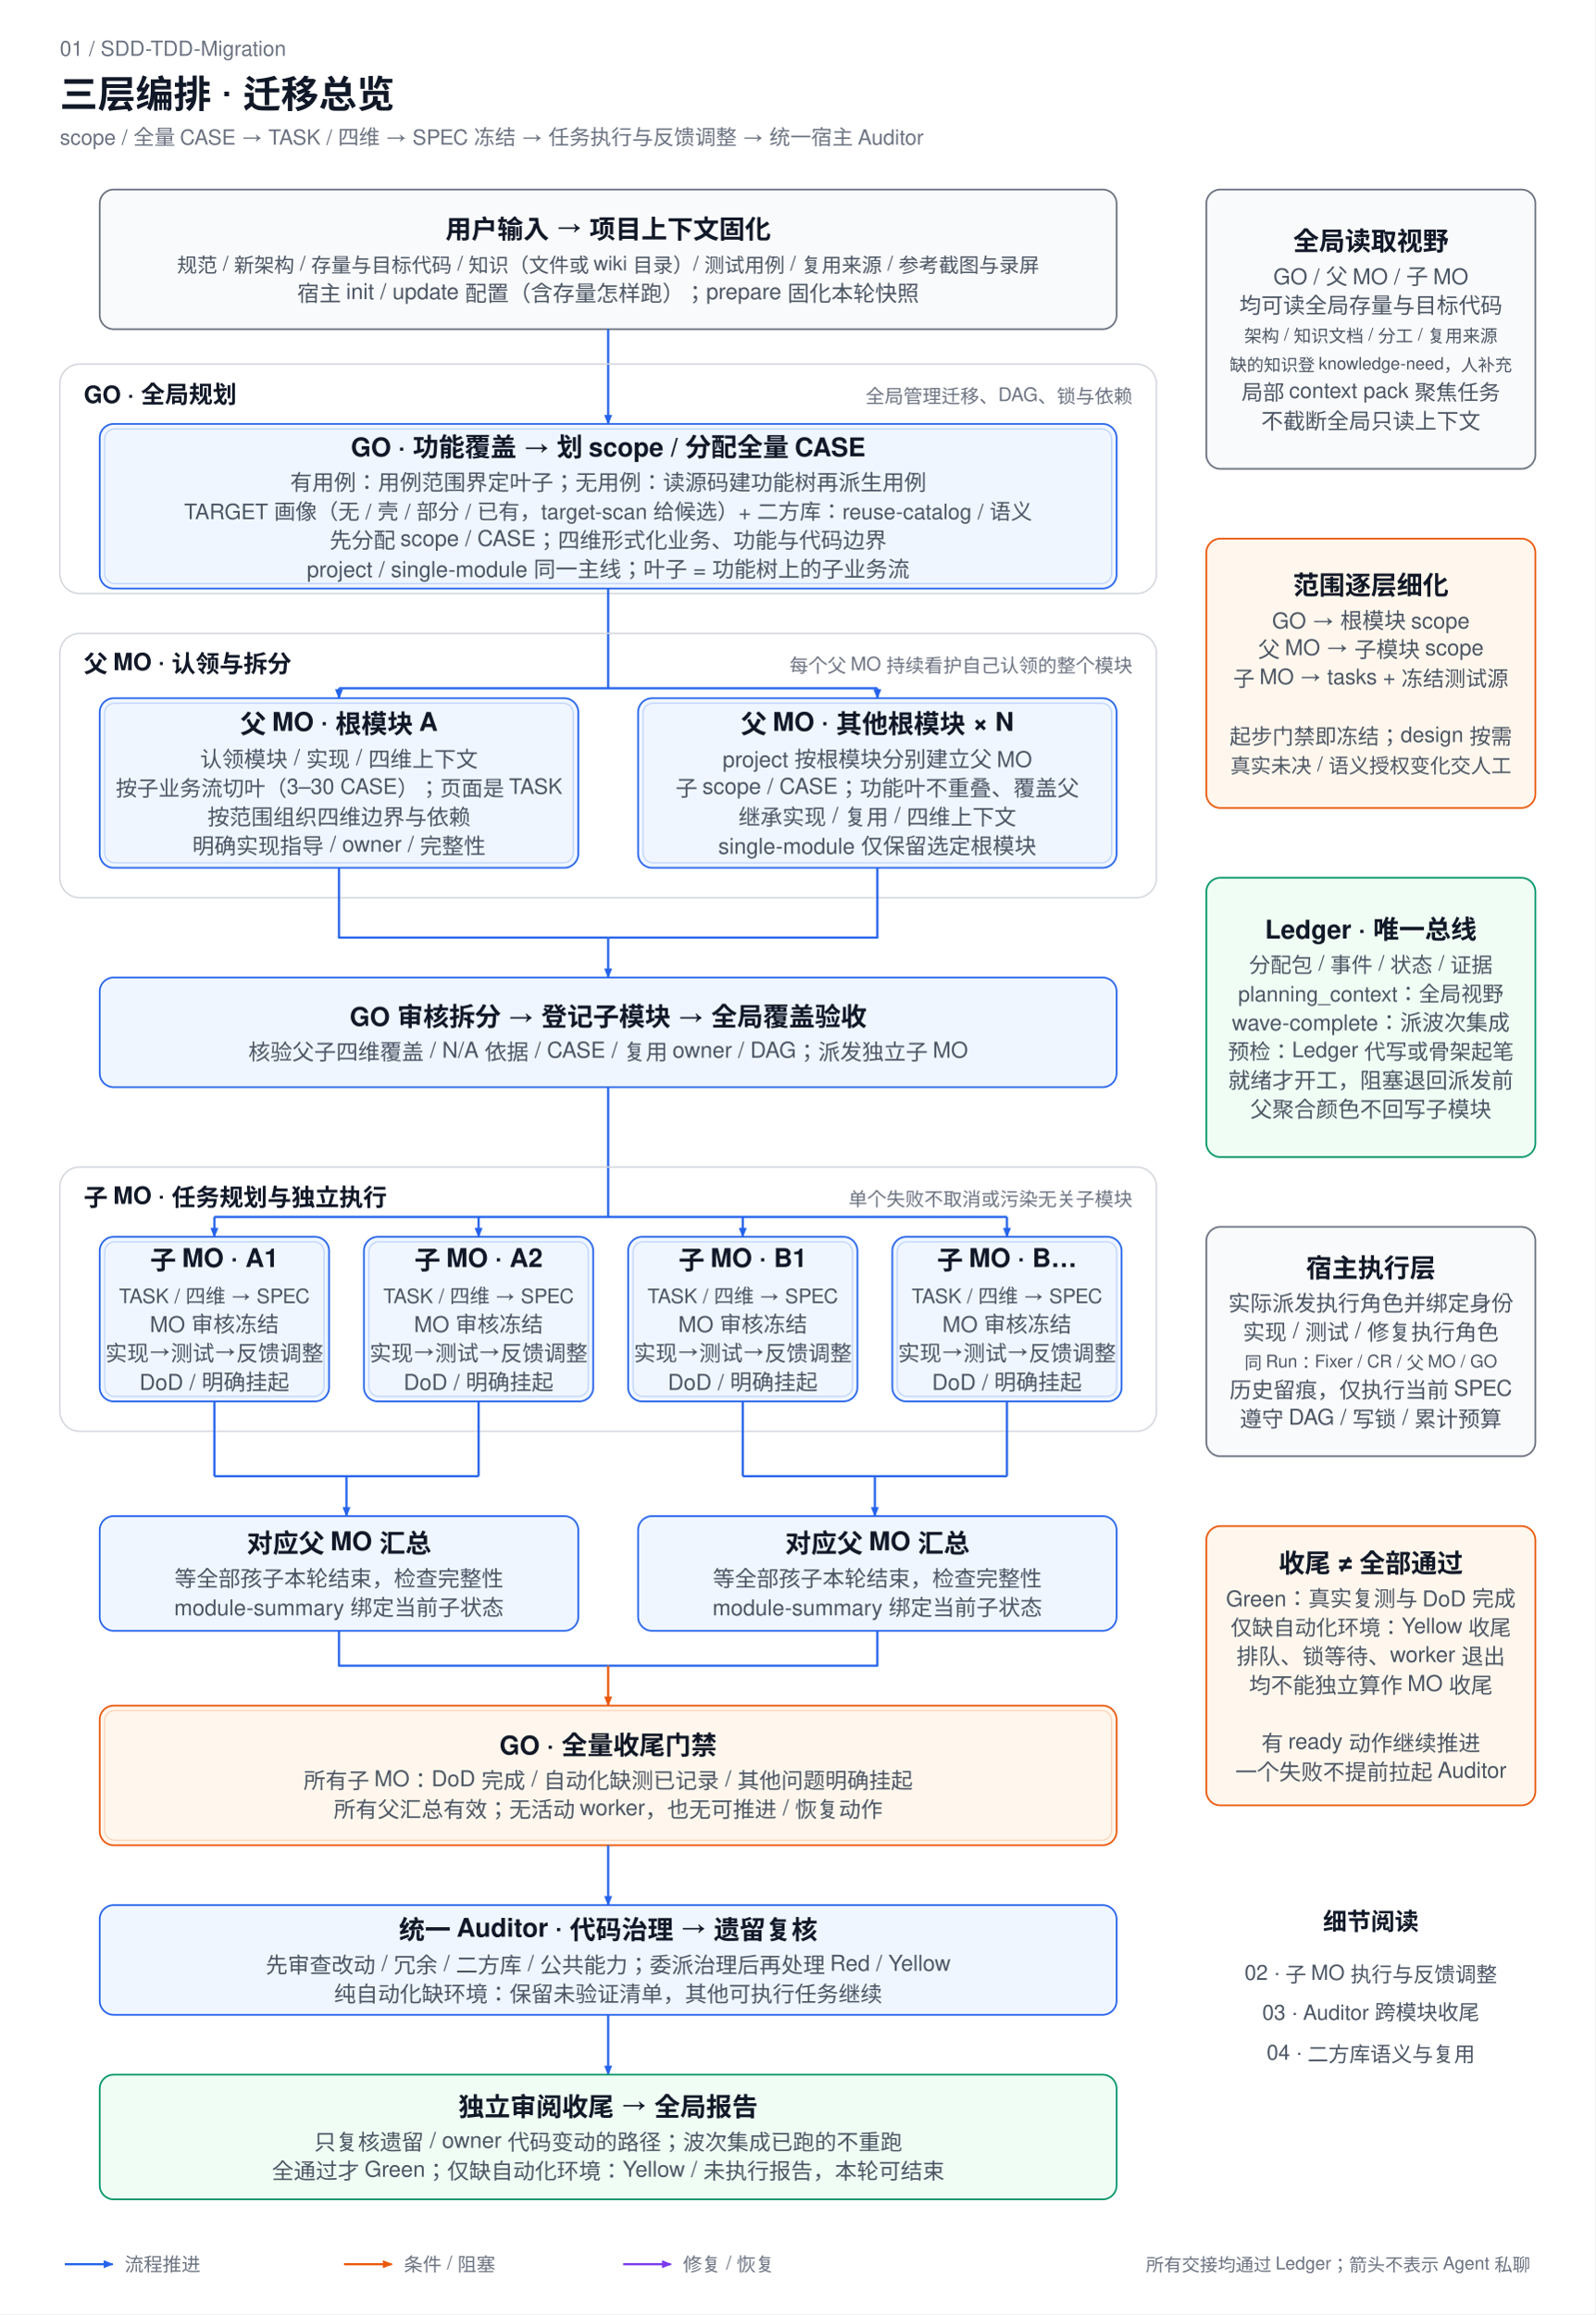
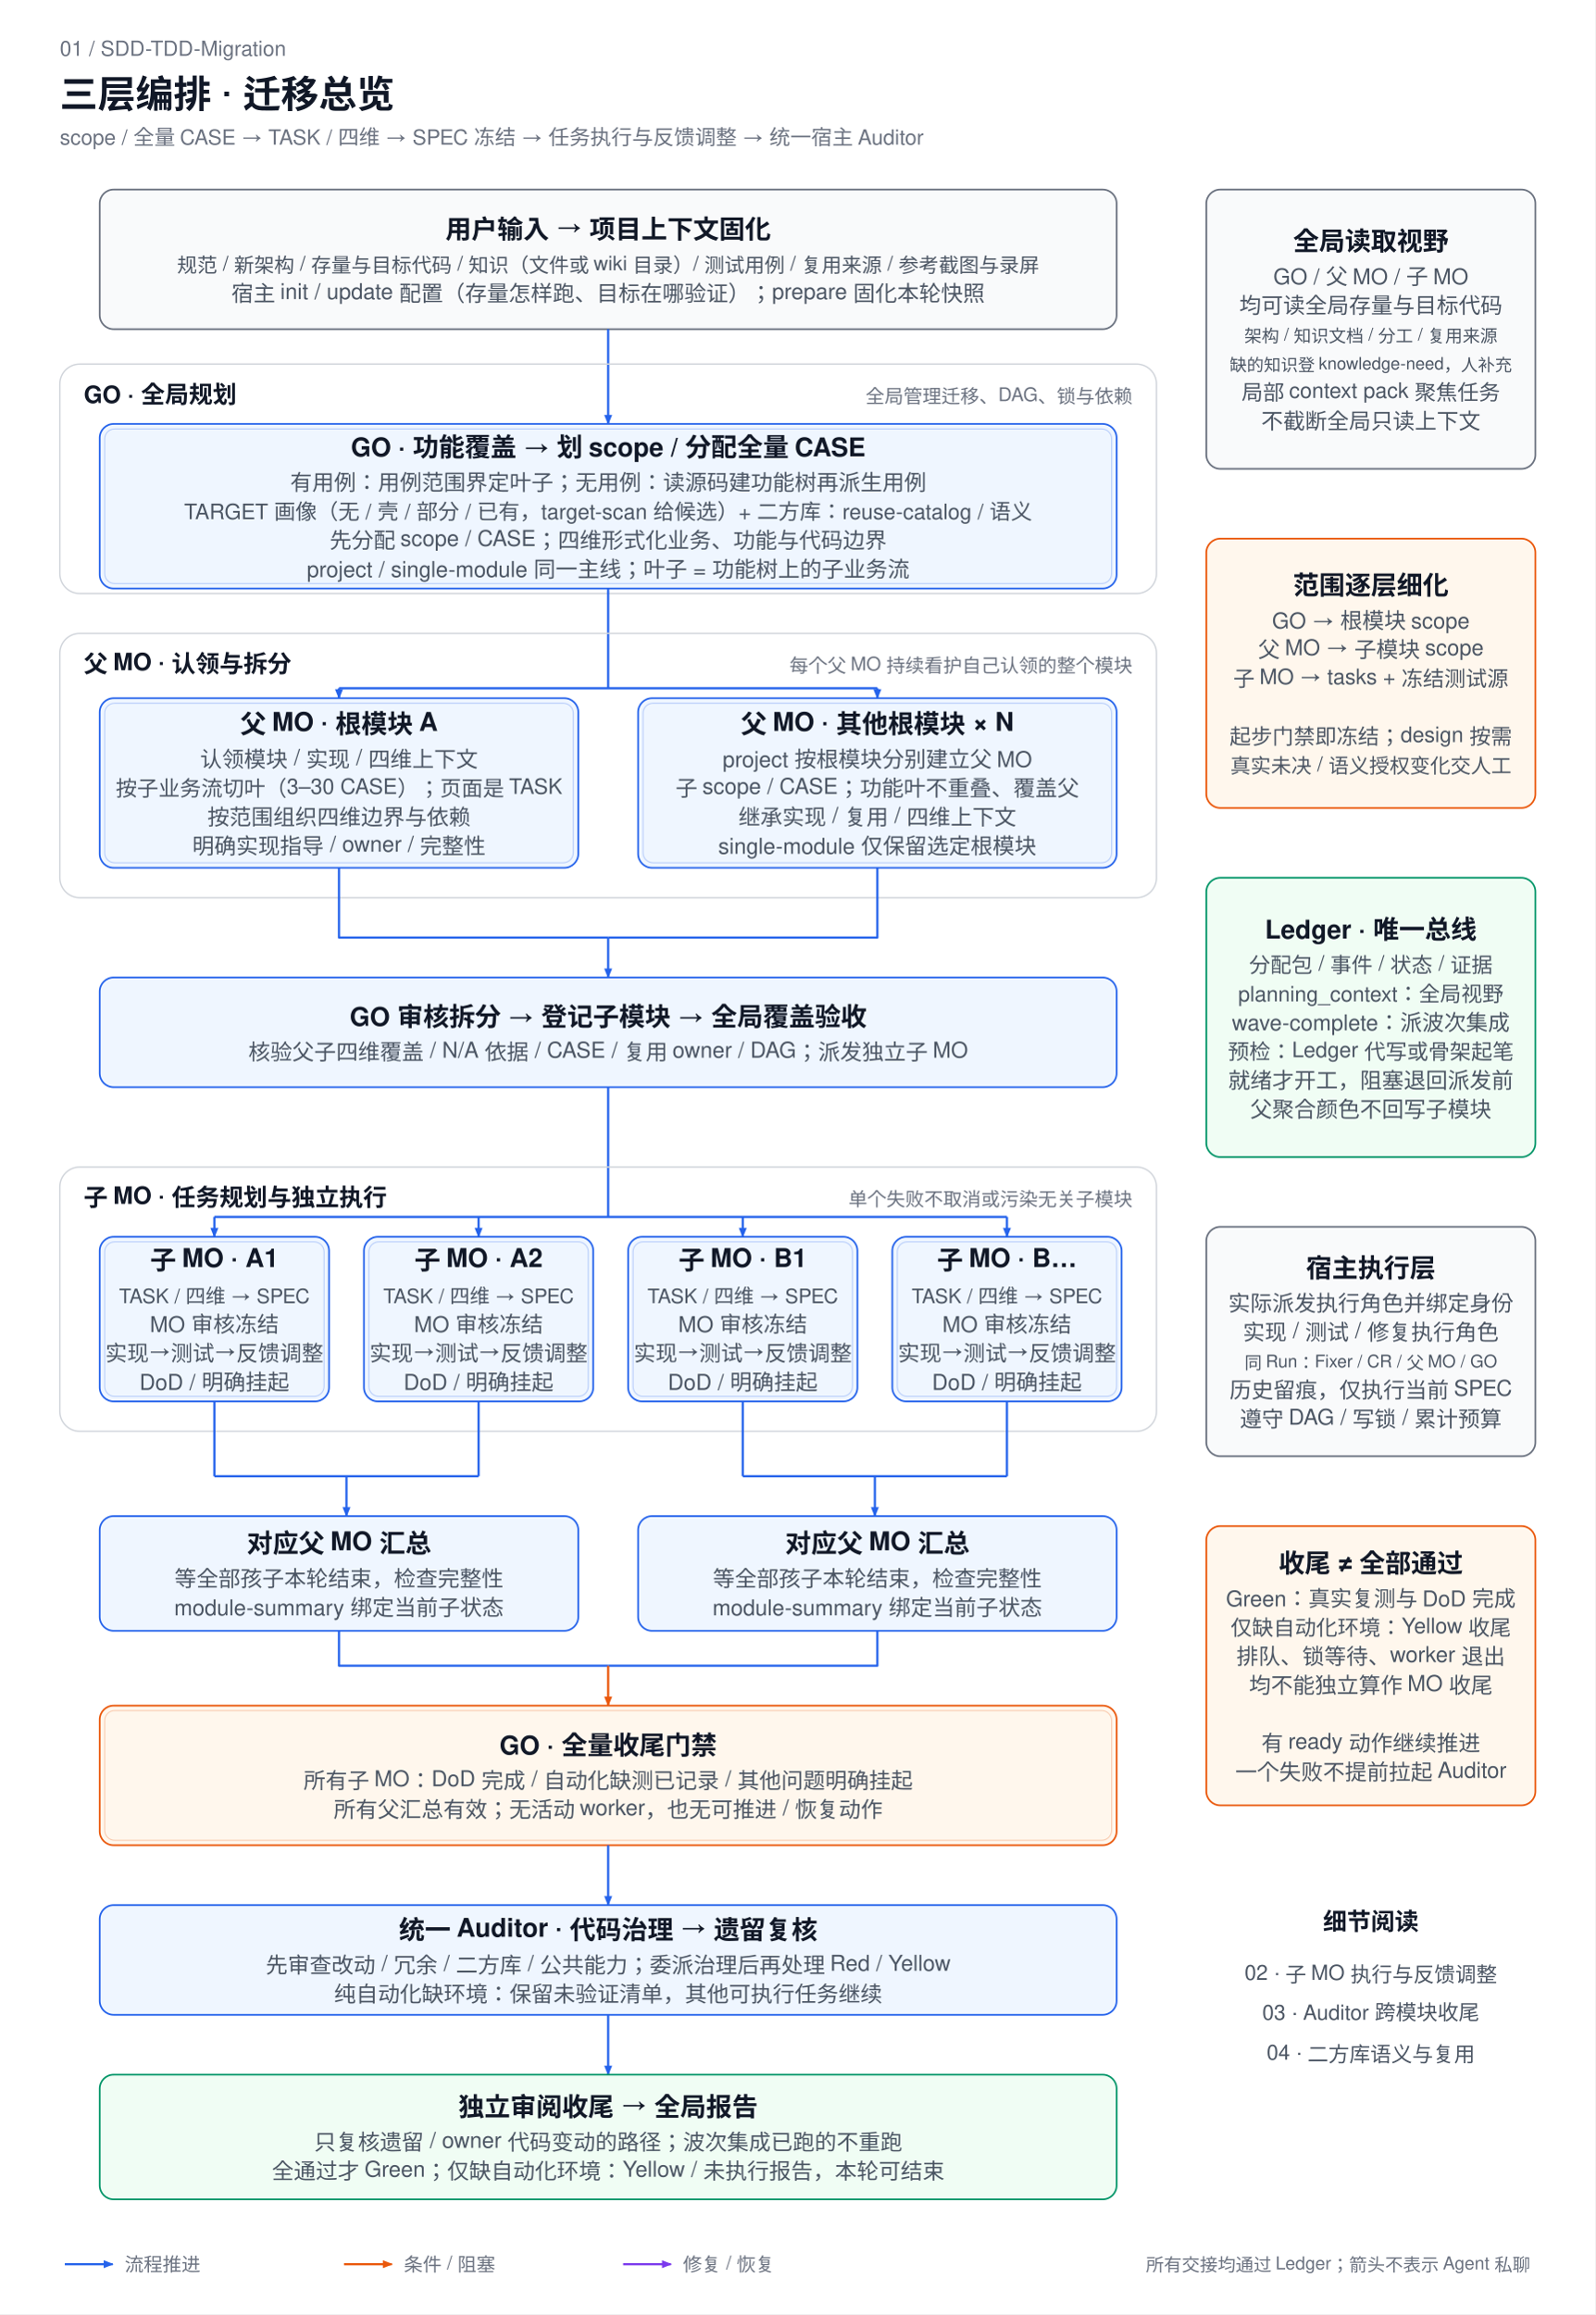
<svg xmlns="http://www.w3.org/2000/svg" width="1600" height="2320" viewBox="0 0 1600 2320" role="img" aria-labelledby="title desc">
  <style>text {font-family: "Helvetica Neue", Helvetica, Arial, "PingFang SC", "Microsoft YaHei", sans-serif;}</style>
  <defs>
    <marker id="arrow-blue" markerWidth="10" markerHeight="8" refX="9" refY="4" orient="auto" markerUnits="userSpaceOnUse">
      <path d="M0,0 L10,4 L0,8 Z" fill="#2563eb" />
    </marker>
    <marker id="arrow-orange" markerWidth="10" markerHeight="8" refX="9" refY="4" orient="auto" markerUnits="userSpaceOnUse">
      <path d="M0,0 L10,4 L0,8 Z" fill="#ea580c" />
    </marker>
    <marker id="arrow-green" markerWidth="10" markerHeight="8" refX="9" refY="4" orient="auto" markerUnits="userSpaceOnUse">
      <path d="M0,0 L10,4 L0,8 Z" fill="#059669" />
    </marker>
    <marker id="arrow-purple" markerWidth="10" markerHeight="8" refX="9" refY="4" orient="auto" markerUnits="userSpaceOnUse">
      <path d="M0,0 L10,4 L0,8 Z" fill="#7c3aed" />
    </marker>
    <marker id="arrow-gray" markerWidth="10" markerHeight="8" refX="9" refY="4" orient="auto" markerUnits="userSpaceOnUse">
      <path d="M0,0 L10,4 L0,8 Z" fill="#6b7280" />
    </marker>
  </defs>
  <rect width="1600" height="2320" fill="white" />
  <text x="60" y="56" font-size="21.00" fill="#6b7280" text-anchor="start" font-weight="400">01  /  SDD-TDD-Migration</text>
  <text x="60" y="108" font-size="38.00" fill="#111827" text-anchor="start" font-weight="700">三层编排 · 迁移总览</text>
  <text x="60" y="145" font-size="21.00" fill="#6b7280" text-anchor="start" font-weight="400">scope / 全量 CASE → TASK / 四维 → SPEC 冻结 → 任务执行与反馈调整 → 统一宿主 Auditor</text>
  <rect x="100" y="190" width="1020" height="140" rx="14" fill="#f9fafb" stroke="#6b7280" stroke-width="1.7" />
  <text x="610.0" y="239.0" font-size="26.00" fill="#111827" text-anchor="middle" font-weight="650">用户输入 → 项目上下文固化</text>
  <text x="610.0" y="273.0" font-size="20.16" fill="#4b5563" text-anchor="middle" font-weight="400">规范 / 新架构 / 存量与目标代码 / 知识（文件或 wiki 目录）/ 测试用例 / 复用来源 / 参考截图与录屏</text>
-   <text x="610.0" y="302.0" font-size="22.00" fill="#4b5563" text-anchor="middle" font-weight="400">宿主 init / update 配置（含存量怎样跑）；prepare 固化本轮快照</text>
+   <text x="610.0" y="302.0" font-size="22.00" fill="#4b5563" text-anchor="middle" font-weight="400">宿主 init / update 配置（存量怎样跑、目标在哪验证）；prepare 固化本轮快照</text>
  <path d="M610,330 L610,425" fill="none" stroke="#2563eb" stroke-width="2.2" stroke-linejoin="round" marker-end="url(#arrow-blue)" />
  <rect x="60" y="365" width="1100" height="230" rx="20" fill="none" stroke="#d1d5db" stroke-width="1.4" />
  <text x="84" y="404" font-size="24.00" fill="#111827" text-anchor="start" font-weight="650">GO  ·  全局规划</text>
  <text x="1136" y="404" font-size="19.00" fill="#6b7280" text-anchor="end" font-weight="400">全局管理迁移、DAG、锁与依赖</text>
  <rect x="100" y="425" width="1020" height="165" rx="14" fill="#eff6ff" stroke="#2563eb" stroke-width="1.7" />
  <rect x="105" y="430" width="1010" height="155" rx="10" fill="none" stroke="#2563eb" stroke-opacity="0.28" />
  <text x="610.0" y="457.5" font-size="26.00" fill="#111827" text-anchor="middle" font-weight="650">GO · 功能覆盖 → 划 scope / 分配全量 CASE</text>
  <text x="610.0" y="491.5" font-size="22.00" fill="#4b5563" text-anchor="middle" font-weight="400">有用例：用例范围界定叶子；无用例：读源码建功能树再派生用例</text>
  <text x="610.0" y="520.5" font-size="21.42" fill="#4b5563" text-anchor="middle" font-weight="400">TARGET 画像（无 / 壳 / 部分 / 已有，target-scan 给候选）+ 二方库：reuse-catalog / 语义</text>
  <text x="610.0" y="549.5" font-size="22.00" fill="#4b5563" text-anchor="middle" font-weight="400">先分配 scope / CASE；四维形式化业务、功能与代码边界</text>
  <text x="610.0" y="578.5" font-size="22.00" fill="#4b5563" text-anchor="middle" font-weight="400">project / single-module 同一主线；叶子 = 功能树上的子业务流</text>
  <path d="M610,590 L610,690" fill="none" stroke="#2563eb" stroke-width="2.2" stroke-linejoin="round" />
  <path d="M340,690 L880,690" fill="none" stroke="#2563eb" stroke-width="2.2" stroke-linejoin="round" />
  <path d="M340,690 L340,700" fill="none" stroke="#2563eb" stroke-width="2.2" stroke-linejoin="round" marker-end="url(#arrow-blue)" />
  <path d="M880,690 L880,700" fill="none" stroke="#2563eb" stroke-width="2.2" stroke-linejoin="round" marker-end="url(#arrow-blue)" />
  <rect x="60" y="635" width="1100" height="265" rx="20" fill="none" stroke="#d1d5db" stroke-width="1.4" />
  <text x="84" y="674" font-size="24.00" fill="#111827" text-anchor="start" font-weight="650">父 MO  ·  认领与拆分</text>
  <text x="1136" y="674" font-size="19.00" fill="#6b7280" text-anchor="end" font-weight="400">每个父 MO 持续看护自己认领的整个模块</text>
  <rect x="100" y="700" width="480" height="170" rx="14" fill="#eff6ff" stroke="#2563eb" stroke-width="1.7" />
  <rect x="105" y="705" width="470" height="160" rx="10" fill="none" stroke="#2563eb" stroke-opacity="0.28" />
  <text x="340.0" y="735.0" font-size="26.00" fill="#111827" text-anchor="middle" font-weight="650">父 MO · 根模块 A</text>
  <text x="340.0" y="769.0" font-size="22.00" fill="#4b5563" text-anchor="middle" font-weight="400">认领模块 / 实现 / 四维上下文</text>
  <text x="340.0" y="798.0" font-size="21.45" fill="#4b5563" text-anchor="middle" font-weight="400">按子业务流切叶（3–30 CASE）；页面是 TASK</text>
  <text x="340.0" y="827.0" font-size="22.00" fill="#4b5563" text-anchor="middle" font-weight="400">按范围组织四维边界与依赖</text>
  <text x="340.0" y="856.0" font-size="22.00" fill="#4b5563" text-anchor="middle" font-weight="400">明确实现指导 / owner / 完整性</text>
  <rect x="640" y="700" width="480" height="170" rx="14" fill="#eff6ff" stroke="#2563eb" stroke-width="1.7" />
  <rect x="645" y="705" width="470" height="160" rx="10" fill="none" stroke="#2563eb" stroke-opacity="0.28" />
  <text x="880.0" y="735.0" font-size="26.00" fill="#111827" text-anchor="middle" font-weight="650">父 MO · 其他根模块 × N</text>
  <text x="880.0" y="769.0" font-size="22.00" fill="#4b5563" text-anchor="middle" font-weight="400">project 按根模块分别建立父 MO</text>
  <text x="880.0" y="798.0" font-size="22.00" fill="#4b5563" text-anchor="middle" font-weight="400">子 scope / CASE；功能叶不重叠、覆盖父</text>
  <text x="880.0" y="827.0" font-size="22.00" fill="#4b5563" text-anchor="middle" font-weight="400">继承实现 / 复用 / 四维上下文</text>
  <text x="880.0" y="856.0" font-size="22.00" fill="#4b5563" text-anchor="middle" font-weight="400">single-module 仅保留选定根模块</text>
  <path d="M340,870 L340,940 L610,940" fill="none" stroke="#2563eb" stroke-width="2.2" stroke-linejoin="round" />
  <path d="M880,870 L880,940 L610,940" fill="none" stroke="#2563eb" stroke-width="2.2" stroke-linejoin="round" />
  <path d="M610,940 L610,980" fill="none" stroke="#2563eb" stroke-width="2.2" stroke-linejoin="round" marker-end="url(#arrow-blue)" />
  <rect x="100" y="980" width="1020" height="110" rx="14" fill="#eff6ff" stroke="#2563eb" stroke-width="1.7" />
  <text x="610.0" y="1028.5" font-size="26.00" fill="#111827" text-anchor="middle" font-weight="650">GO 审核拆分 → 登记子模块 → 全局覆盖验收</text>
  <text x="610.0" y="1062.5" font-size="22.00" fill="#4b5563" text-anchor="middle" font-weight="400">核验父子四维覆盖 / N/A 依据 / CASE / 复用 owner / DAG；派发独立子 MO</text>
  <path d="M610,1090 L610,1220" fill="none" stroke="#2563eb" stroke-width="2.2" stroke-linejoin="round" />
  <path d="M215,1220 L1010,1220" fill="none" stroke="#2563eb" stroke-width="2.2" stroke-linejoin="round" />
  <rect x="60" y="1170" width="1100" height="265" rx="20" fill="none" stroke="#d1d5db" stroke-width="1.4" />
  <text x="84" y="1209" font-size="24.00" fill="#111827" text-anchor="start" font-weight="650">子 MO  ·  任务规划与独立执行</text>
  <text x="1136" y="1209" font-size="19.00" fill="#6b7280" text-anchor="end" font-weight="400">单个失败不取消或污染无关子模块</text>
  <path d="M215,1220 L215,1240" fill="none" stroke="#2563eb" stroke-width="2.2" stroke-linejoin="round" marker-end="url(#arrow-blue)" />
  <rect x="100" y="1240" width="230" height="165" rx="14" fill="#eff6ff" stroke="#2563eb" stroke-width="1.7" />
  <rect x="105" y="1245" width="220" height="155" rx="10" fill="none" stroke="#2563eb" stroke-opacity="0.28" />
  <text x="215.0" y="1272.5" font-size="26.00" fill="#111827" text-anchor="middle" font-weight="650">子 MO · A1</text>
  <text x="215.0" y="1306.5" font-size="20.04" fill="#4b5563" text-anchor="middle" font-weight="400">TASK / 四维 → SPEC</text>
  <text x="215.0" y="1335.5" font-size="22.00" fill="#4b5563" text-anchor="middle" font-weight="400">MO 审核冻结</text>
  <text x="215.0" y="1364.5" font-size="21.88" fill="#4b5563" text-anchor="middle" font-weight="400">实现→测试→反馈调整</text>
  <text x="215.0" y="1393.5" font-size="22.00" fill="#4b5563" text-anchor="middle" font-weight="400">DoD / 明确挂起</text>
  <path d="M480,1220 L480,1240" fill="none" stroke="#2563eb" stroke-width="2.2" stroke-linejoin="round" marker-end="url(#arrow-blue)" />
  <rect x="365" y="1240" width="230" height="165" rx="14" fill="#eff6ff" stroke="#2563eb" stroke-width="1.7" />
  <rect x="370" y="1245" width="220" height="155" rx="10" fill="none" stroke="#2563eb" stroke-opacity="0.28" />
  <text x="480.0" y="1272.5" font-size="26.00" fill="#111827" text-anchor="middle" font-weight="650">子 MO · A2</text>
  <text x="480.0" y="1306.5" font-size="20.04" fill="#4b5563" text-anchor="middle" font-weight="400">TASK / 四维 → SPEC</text>
  <text x="480.0" y="1335.5" font-size="22.00" fill="#4b5563" text-anchor="middle" font-weight="400">MO 审核冻结</text>
  <text x="480.0" y="1364.5" font-size="21.88" fill="#4b5563" text-anchor="middle" font-weight="400">实现→测试→反馈调整</text>
  <text x="480.0" y="1393.5" font-size="22.00" fill="#4b5563" text-anchor="middle" font-weight="400">DoD / 明确挂起</text>
  <path d="M745,1220 L745,1240" fill="none" stroke="#2563eb" stroke-width="2.2" stroke-linejoin="round" marker-end="url(#arrow-blue)" />
  <rect x="630" y="1240" width="230" height="165" rx="14" fill="#eff6ff" stroke="#2563eb" stroke-width="1.7" />
  <rect x="635" y="1245" width="220" height="155" rx="10" fill="none" stroke="#2563eb" stroke-opacity="0.28" />
  <text x="745.0" y="1272.5" font-size="26.00" fill="#111827" text-anchor="middle" font-weight="650">子 MO · B1</text>
  <text x="745.0" y="1306.5" font-size="20.04" fill="#4b5563" text-anchor="middle" font-weight="400">TASK / 四维 → SPEC</text>
  <text x="745.0" y="1335.5" font-size="22.00" fill="#4b5563" text-anchor="middle" font-weight="400">MO 审核冻结</text>
  <text x="745.0" y="1364.5" font-size="21.88" fill="#4b5563" text-anchor="middle" font-weight="400">实现→测试→反馈调整</text>
  <text x="745.0" y="1393.5" font-size="22.00" fill="#4b5563" text-anchor="middle" font-weight="400">DoD / 明确挂起</text>
  <path d="M1010,1220 L1010,1240" fill="none" stroke="#2563eb" stroke-width="2.2" stroke-linejoin="round" marker-end="url(#arrow-blue)" />
  <rect x="895" y="1240" width="230" height="165" rx="14" fill="#eff6ff" stroke="#2563eb" stroke-width="1.7" />
  <rect x="900" y="1245" width="220" height="155" rx="10" fill="none" stroke="#2563eb" stroke-opacity="0.28" />
  <text x="1010.0" y="1272.5" font-size="26.00" fill="#111827" text-anchor="middle" font-weight="650">子 MO · B…</text>
  <text x="1010.0" y="1306.5" font-size="20.04" fill="#4b5563" text-anchor="middle" font-weight="400">TASK / 四维 → SPEC</text>
  <text x="1010.0" y="1335.5" font-size="22.00" fill="#4b5563" text-anchor="middle" font-weight="400">MO 审核冻结</text>
  <text x="1010.0" y="1364.5" font-size="21.88" fill="#4b5563" text-anchor="middle" font-weight="400">实现→测试→反馈调整</text>
  <text x="1010.0" y="1393.5" font-size="22.00" fill="#4b5563" text-anchor="middle" font-weight="400">DoD / 明确挂起</text>
  <path d="M215,1405 L215,1480" fill="none" stroke="#2563eb" stroke-width="2.2" stroke-linejoin="round" />
  <path d="M480,1405 L480,1480" fill="none" stroke="#2563eb" stroke-width="2.2" stroke-linejoin="round" />
  <path d="M215,1480 L480,1480" fill="none" stroke="#2563eb" stroke-width="2.2" stroke-linejoin="round" />
  <path d="M347.5,1480 L347.5,1520" fill="none" stroke="#2563eb" stroke-width="2.2" stroke-linejoin="round" marker-end="url(#arrow-blue)" />
  <rect x="100" y="1520" width="480" height="115" rx="14" fill="#eff6ff" stroke="#2563eb" stroke-width="1.7" />
  <text x="340.0" y="1556.5" font-size="26.00" fill="#111827" text-anchor="middle" font-weight="650">对应父 MO 汇总</text>
  <text x="340.0" y="1590.5" font-size="22.00" fill="#4b5563" text-anchor="middle" font-weight="400">等全部孩子本轮结束，检查完整性</text>
  <text x="340.0" y="1619.5" font-size="22.00" fill="#4b5563" text-anchor="middle" font-weight="400">module-summary 绑定当前子状态</text>
  <path d="M745,1405 L745,1480" fill="none" stroke="#2563eb" stroke-width="2.2" stroke-linejoin="round" />
  <path d="M1010,1405 L1010,1480" fill="none" stroke="#2563eb" stroke-width="2.2" stroke-linejoin="round" />
  <path d="M745,1480 L1010,1480" fill="none" stroke="#2563eb" stroke-width="2.2" stroke-linejoin="round" />
  <path d="M877.5,1480 L877.5,1520" fill="none" stroke="#2563eb" stroke-width="2.2" stroke-linejoin="round" marker-end="url(#arrow-blue)" />
  <rect x="640" y="1520" width="480" height="115" rx="14" fill="#eff6ff" stroke="#2563eb" stroke-width="1.7" />
  <text x="880.0" y="1556.5" font-size="26.00" fill="#111827" text-anchor="middle" font-weight="650">对应父 MO 汇总</text>
  <text x="880.0" y="1590.5" font-size="22.00" fill="#4b5563" text-anchor="middle" font-weight="400">等全部孩子本轮结束，检查完整性</text>
  <text x="880.0" y="1619.5" font-size="22.00" fill="#4b5563" text-anchor="middle" font-weight="400">module-summary 绑定当前子状态</text>
  <path d="M340,1635 L340,1670 L610,1670" fill="none" stroke="#2563eb" stroke-width="2.2" stroke-linejoin="round" />
  <path d="M880,1635 L880,1670 L610,1670" fill="none" stroke="#2563eb" stroke-width="2.2" stroke-linejoin="round" />
  <path d="M610,1670 L610,1710" fill="none" stroke="#ea580c" stroke-width="2.2" stroke-linejoin="round" marker-end="url(#arrow-orange)" />
  <rect x="100" y="1710" width="1020" height="140" rx="14" fill="#fff7ed" stroke="#ea580c" stroke-width="1.7" />
  <rect x="105" y="1715" width="1010" height="130" rx="10" fill="none" stroke="#ea580c" stroke-opacity="0.28" />
  <text x="610.0" y="1759.0" font-size="26.00" fill="#111827" text-anchor="middle" font-weight="650">GO · 全量收尾门禁</text>
  <text x="610.0" y="1793.0" font-size="22.00" fill="#4b5563" text-anchor="middle" font-weight="400">所有子 MO：DoD 完成 / 自动化缺测已记录 / 其他问题明确挂起</text>
  <text x="610.0" y="1822.0" font-size="22.00" fill="#4b5563" text-anchor="middle" font-weight="400">所有父汇总有效；无活动 worker，也无可推进 / 恢复动作</text>
  <path d="M610,1850 L610,1910" fill="none" stroke="#2563eb" stroke-width="2.2" stroke-linejoin="round" marker-end="url(#arrow-blue)" />
  <rect x="100" y="1910" width="1020" height="110" rx="14" fill="#eff6ff" stroke="#2563eb" stroke-width="1.7" />
  <text x="610.0" y="1944.0" font-size="26.00" fill="#111827" text-anchor="middle" font-weight="650">统一 Auditor · 代码治理 → 遗留复核</text>
  <text x="610.0" y="1978.0" font-size="22.00" fill="#4b5563" text-anchor="middle" font-weight="400">先审查改动 / 冗余 / 二方库 / 公共能力；委派治理后再处理 Red / Yellow</text>
  <text x="610.0" y="2007.0" font-size="22.00" fill="#4b5563" text-anchor="middle" font-weight="400">纯自动化缺环境：保留未验证清单，其他可执行任务继续</text>
  <path d="M610,2020 L610,2080" fill="none" stroke="#2563eb" stroke-width="2.2" stroke-linejoin="round" marker-end="url(#arrow-blue)" />
  <rect x="100" y="2080" width="1020" height="125" rx="14" fill="#f0fdf4" stroke="#059669" stroke-width="1.7" />
  <text x="610.0" y="2121.5" font-size="26.00" fill="#111827" text-anchor="middle" font-weight="650">独立审阅收尾 → 全局报告</text>
  <text x="610.0" y="2155.5" font-size="22.00" fill="#4b5563" text-anchor="middle" font-weight="400">只复核遗留 / owner 代码变动的路径；波次集成已跑的不重跑</text>
  <text x="610.0" y="2184.5" font-size="22.00" fill="#4b5563" text-anchor="middle" font-weight="400">全通过才 Green；仅缺自动化环境：Yellow / 未执行报告，本轮可结束</text>
  <rect x="1210" y="190" width="330" height="280" rx="14" fill="#f9fafb" stroke="#6b7280" stroke-width="1.7" />
  <text x="1375.0" y="251.0" font-size="26.00" fill="#111827" text-anchor="middle" font-weight="650">全局读取视野</text>
  <text x="1375.0" y="285.0" font-size="22.00" fill="#4b5563" text-anchor="middle" font-weight="400">GO / 父 MO / 子 MO</text>
  <text x="1375.0" y="314.0" font-size="22.00" fill="#4b5563" text-anchor="middle" font-weight="400">均可读全局存量与目标代码</text>
  <text x="1375.0" y="343.0" font-size="17.51" fill="#4b5563" text-anchor="middle" font-weight="400">架构 / 知识文档 / 分工 / 复用来源</text>
  <text x="1375.0" y="372.0" font-size="17.09" fill="#4b5563" text-anchor="middle" font-weight="400">缺的知识登 knowledge-need，人补充</text>
  <text x="1375.0" y="401.0" font-size="21.46" fill="#4b5563" text-anchor="middle" font-weight="400">局部 context pack 聚焦任务</text>
  <text x="1375.0" y="430.0" font-size="22.00" fill="#4b5563" text-anchor="middle" font-weight="400">不截断全局只读上下文</text>
  <rect x="1210" y="540" width="330" height="270" rx="14" fill="#fff7ed" stroke="#ea580c" stroke-width="1.7" />
  <text x="1375.0" y="596.0" font-size="26.00" fill="#111827" text-anchor="middle" font-weight="650">范围逐层细化</text>
  <text x="1375.0" y="630.0" font-size="22.00" fill="#4b5563" text-anchor="middle" font-weight="400">GO → 根模块 scope</text>
  <text x="1375.0" y="659.0" font-size="22.00" fill="#4b5563" text-anchor="middle" font-weight="400">父 MO → 子模块 scope</text>
  <text x="1375.0" y="688.0" font-size="21.46" fill="#4b5563" text-anchor="middle" font-weight="400">子 MO → tasks + 冻结测试源</text>
  <text x="1375.0" y="717.0" font-size="22.00" fill="#4b5563" text-anchor="middle" font-weight="400" />
  <text x="1375.0" y="746.0" font-size="21.44" fill="#4b5563" text-anchor="middle" font-weight="400">起步门禁即冻结；design 按需</text>
  <text x="1375.0" y="775.0" font-size="20.39" fill="#4b5563" text-anchor="middle" font-weight="400">真实未决 / 语义授权变化交人工</text>
  <rect x="1210" y="880" width="330" height="280" rx="14" fill="#f0fdf4" stroke="#059669" stroke-width="1.7" />
  <text x="1375.0" y="941.0" font-size="26.00" fill="#111827" text-anchor="middle" font-weight="650">Ledger · 唯一总线</text>
  <text x="1375.0" y="975.0" font-size="21.23" fill="#4b5563" text-anchor="middle" font-weight="400">分配包 / 事件 / 状态 / 证据</text>
  <text x="1375.0" y="1004.0" font-size="21.25" fill="#4b5563" text-anchor="middle" font-weight="400">planning_context：全局视野</text>
  <text x="1375.0" y="1033.0" font-size="22.00" fill="#4b5563" text-anchor="middle" font-weight="400">wave-complete：派波次集成</text>
  <text x="1375.0" y="1062.0" font-size="21.44" fill="#4b5563" text-anchor="middle" font-weight="400">预检：Ledger 代写或骨架起笔</text>
  <text x="1375.0" y="1091.0" font-size="22.00" fill="#4b5563" text-anchor="middle" font-weight="400">就绪才开工，阻塞退回派发前</text>
  <text x="1375.0" y="1120.0" font-size="22.00" fill="#4b5563" text-anchor="middle" font-weight="400">父聚合颜色不回写子模块</text>
  <rect x="1210" y="1230" width="330" height="230" rx="14" fill="#f9fafb" stroke="#6b7280" stroke-width="1.7" />
  <text x="1375.0" y="1280.5" font-size="26.00" fill="#111827" text-anchor="middle" font-weight="650">宿主执行层</text>
  <text x="1375.0" y="1314.5" font-size="22.00" fill="#4b5563" text-anchor="middle" font-weight="400">实际派发执行角色并绑定身份</text>
  <text x="1375.0" y="1343.5" font-size="22.00" fill="#4b5563" text-anchor="middle" font-weight="400">实现 / 测试 / 修复执行角色</text>
  <text x="1375.0" y="1372.5" font-size="17.39" fill="#4b5563" text-anchor="middle" font-weight="400">同 Run：Fixer / CR / 父 MO / GO</text>
  <text x="1375.0" y="1401.5" font-size="22.00" fill="#4b5563" text-anchor="middle" font-weight="400">历史留痕，仅执行当前 SPEC</text>
  <text x="1375.0" y="1430.5" font-size="21.90" fill="#4b5563" text-anchor="middle" font-weight="400">遵守 DAG / 写锁 / 累计预算</text>
  <rect x="1210" y="1530" width="330" height="280" rx="14" fill="#fff7ed" stroke="#ea580c" stroke-width="1.7" />
  <text x="1375.0" y="1576.5" font-size="26.00" fill="#111827" text-anchor="middle" font-weight="650">收尾 ≠ 全部通过</text>
  <text x="1375.0" y="1610.5" font-size="21.90" fill="#4b5563" text-anchor="middle" font-weight="400">Green：真实复测与 DoD 完成</text>
  <text x="1375.0" y="1639.5" font-size="21.44" fill="#4b5563" text-anchor="middle" font-weight="400">仅缺自动化环境：Yellow 收尾</text>
  <text x="1375.0" y="1668.5" font-size="22.00" fill="#4b5563" text-anchor="middle" font-weight="400">排队、锁等待、worker 退出</text>
  <text x="1375.0" y="1697.5" font-size="22.00" fill="#4b5563" text-anchor="middle" font-weight="400">均不能独立算作 MO 收尾</text>
  <text x="1375.0" y="1726.5" font-size="22.00" fill="#4b5563" text-anchor="middle" font-weight="400" />
  <text x="1375.0" y="1755.5" font-size="22.00" fill="#4b5563" text-anchor="middle" font-weight="400">有 ready 动作继续推进</text>
  <text x="1375.0" y="1784.5" font-size="22.00" fill="#4b5563" text-anchor="middle" font-weight="400">一个失败不提前拉起 Auditor</text>
  <text x="1375" y="1935" font-size="24.00" fill="#111827" text-anchor="middle" font-weight="650">细节阅读</text>
  <text x="1375" y="1985" font-size="21.00" fill="#4b5563" text-anchor="middle" font-weight="400">02 · 子 MO 执行与反馈调整</text>
  <text x="1375" y="2025" font-size="21.00" fill="#4b5563" text-anchor="middle" font-weight="400">03 · Auditor 跨模块收尾</text>
  <text x="1375" y="2065" font-size="21.00" fill="#4b5563" text-anchor="middle" font-weight="400">04 · 二方库语义与复用</text>
  <path d="M65,2270 L113,2270" fill="none" stroke="#2563eb" stroke-width="2.2" stroke-linejoin="round" marker-end="url(#arrow-blue)" />
  <text x="125" y="2277" font-size="19.00" fill="#6b7280" text-anchor="start" font-weight="400">流程推进</text>
  <path d="M345,2270 L393,2270" fill="none" stroke="#ea580c" stroke-width="2.2" stroke-linejoin="round" marker-end="url(#arrow-orange)" />
  <text x="405" y="2277" font-size="19.00" fill="#6b7280" text-anchor="start" font-weight="400">条件 / 阻塞</text>
  <path d="M625,2270 L673,2270" fill="none" stroke="#7c3aed" stroke-width="2.2" stroke-linejoin="round" marker-end="url(#arrow-purple)" />
  <text x="685" y="2277" font-size="19.00" fill="#6b7280" text-anchor="start" font-weight="400">修复 / 恢复</text>
  <text x="1535" y="2277" font-size="18.00" fill="#6b7280" text-anchor="end" font-weight="400">所有交接均通过 Ledger；箭头不表示 Agent 私聊</text>
</svg>
